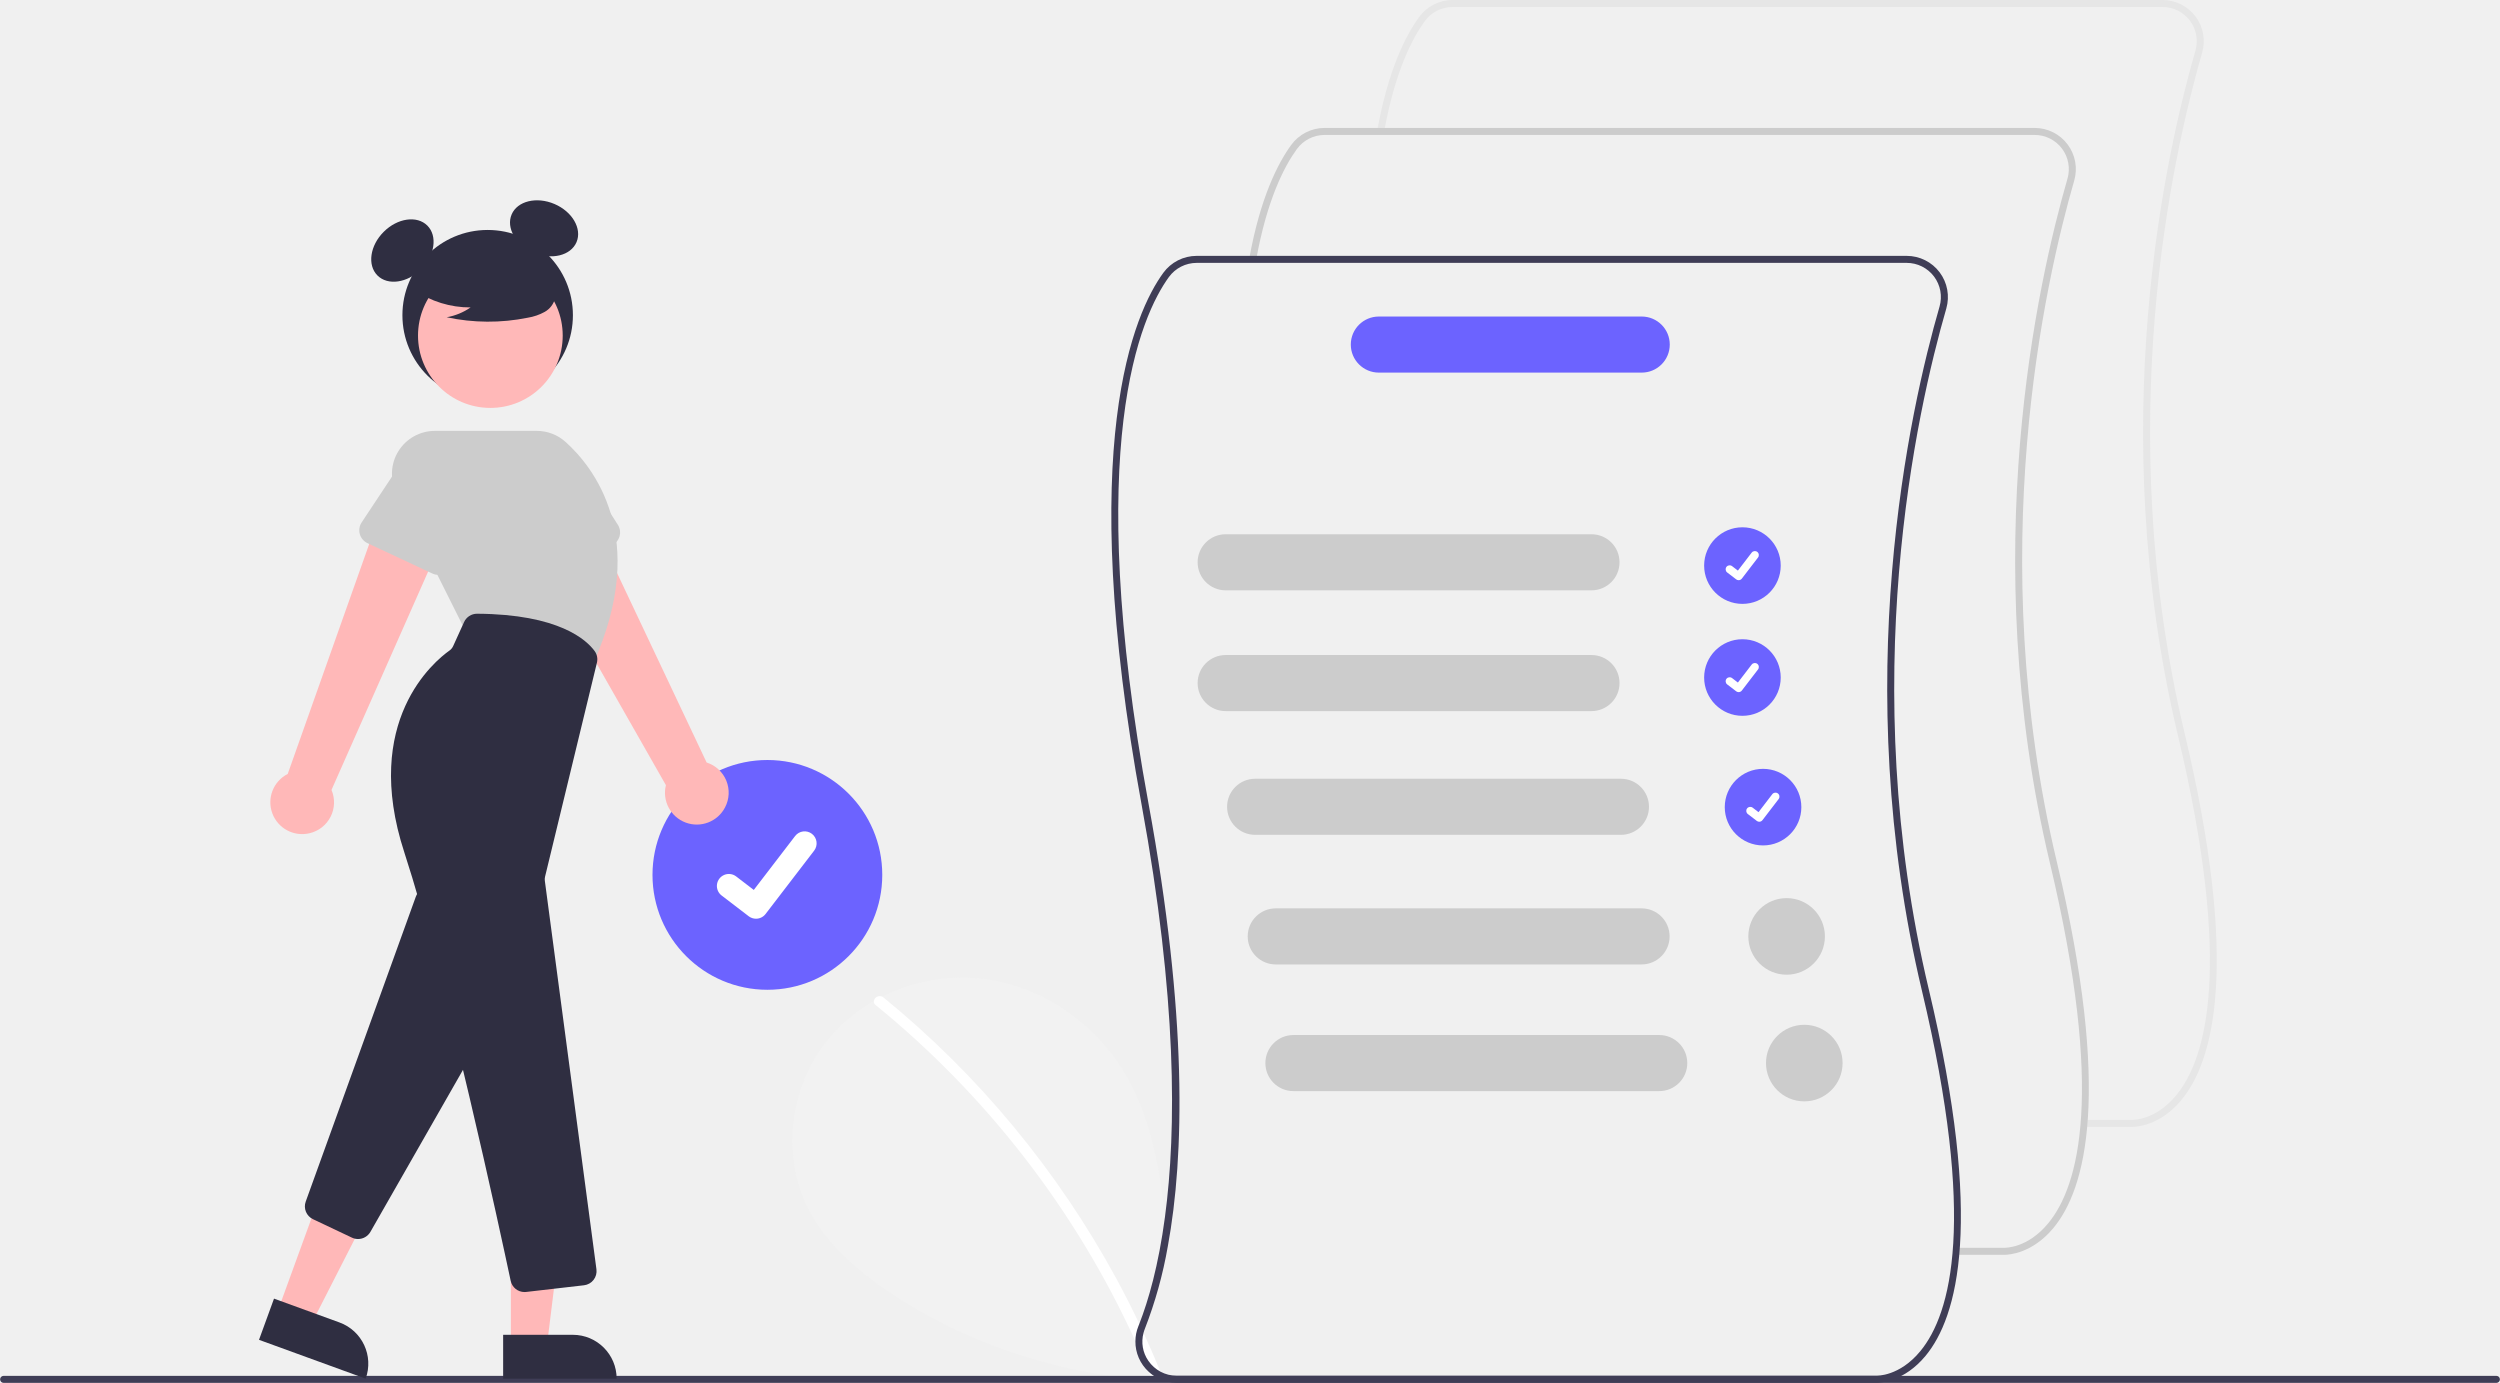
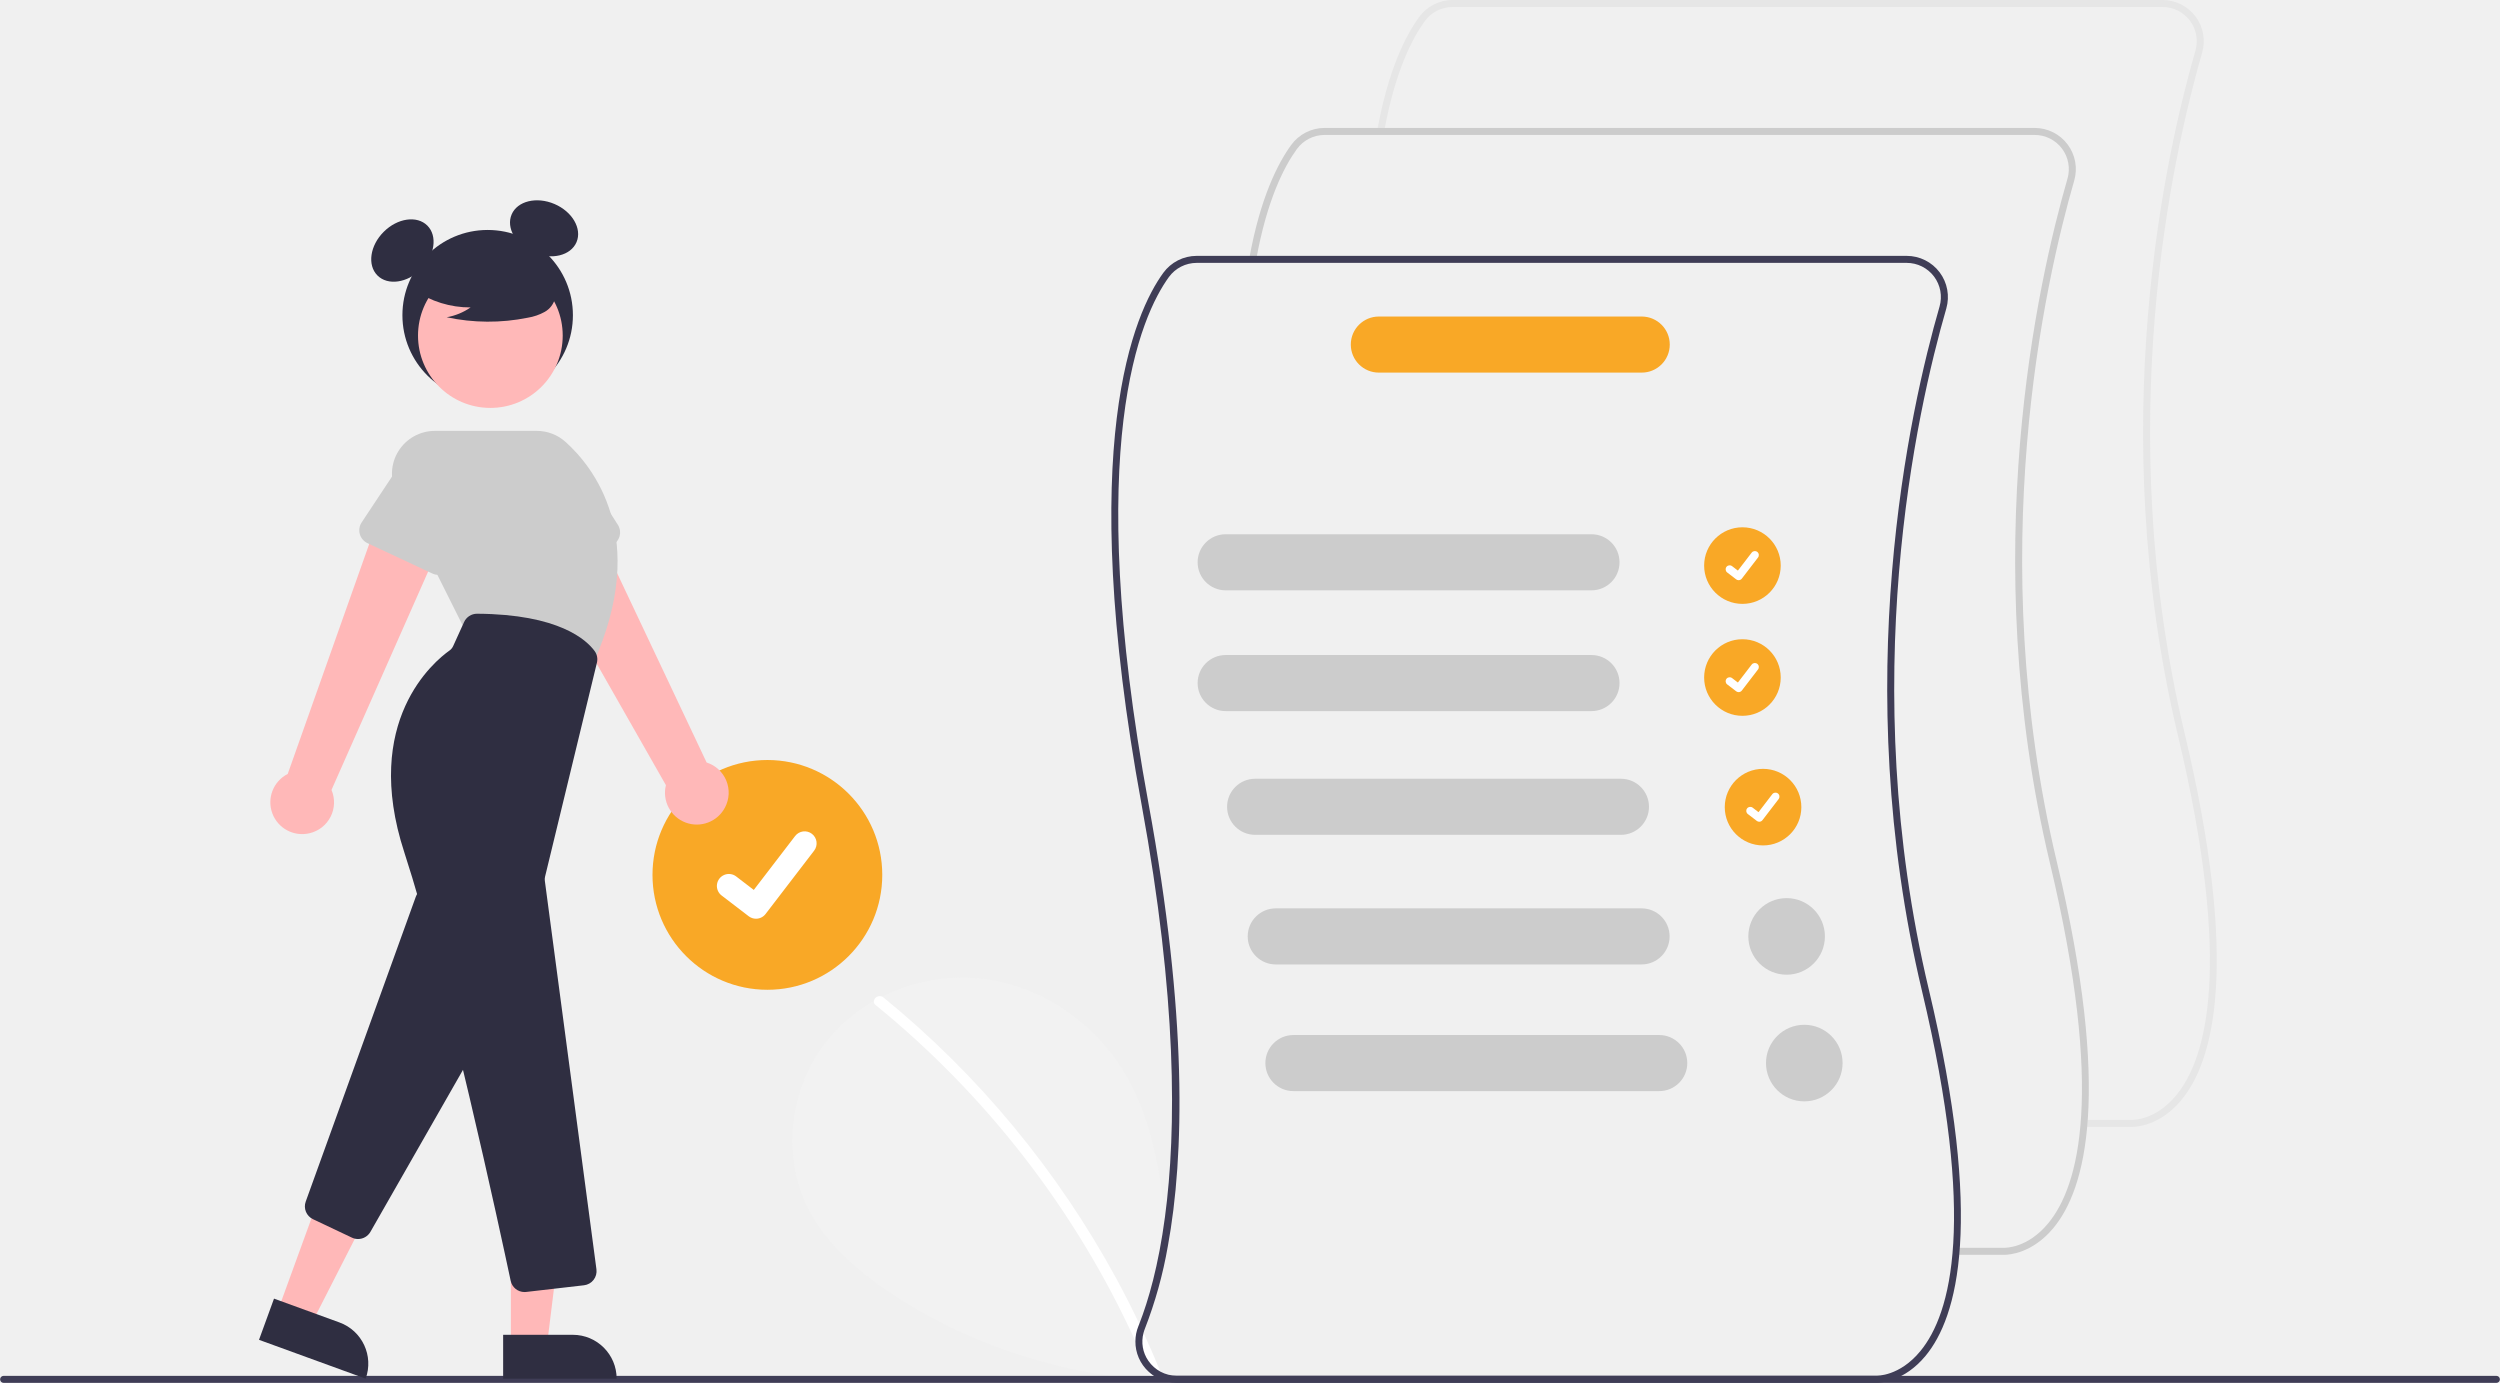
<svg xmlns="http://www.w3.org/2000/svg" data-name="Layer 1" width="848.675" height="469.443" viewBox="0 0 848.675 469.443">
  <path d="M612.366,682.319a207.534,207.534,0,0,1-40.54,1.96c-32.66-1.65-64.78-11.15-92.23-29.01-12.17-7.92-23.78-17.65-30.08-30.72-8.55-17.75-5.56-40.22,6.65-55.68a56.015,56.015,0,0,1,16.14-13.77c.92-.52,1.86-1.02,2.81-1.5a60.557,60.557,0,0,1,33.48-6.13c19.58,2.14,37.65,14.1,48.09,30.81,9.3,14.9,12.54,32.48,14.45,50.1.36,3.32.67,6.65.97,9.96a146.38,146.38,0,0,1-7.81,28.06,9.811,9.811,0,0,0-.44,1.36q3,6.51,5.71,13.14a11.557,11.557,0,0,0,5.53,1.4h37.19Z" transform="translate(-175.6623 -215.2787)" fill="#f2f2f2" />
  <path d="M568.795,683.169a2.033,2.033,0,0,1-2.7-1.06c-.16-.38-.31-.76-.47-1.14q-2.16-5.25-4.53-10.4a316.784,316.784,0,0,0-88.17-114.1,1.478,1.478,0,0,1-.62-1.37,2.032,2.032,0,0,1,2.81-1.5,1.927,1.927,0,0,1,.42.26,317.52,317.52,0,0,1,44.26,43.95,322.504,322.504,0,0,1,34.91,51.66q4.065,7.5,7.72,15.21c.48,1.02.96,2.05,1.43,3.08q3,6.51,5.71,13.14c.03.07.06.15.09.22A1.48,1.48,0,0,1,568.795,683.169Z" transform="translate(-175.6623 -215.2787)" fill="#fff" />
-   <circle cx="260.503" cy="297" r="39" fill="#6c63ff" />
+   <circle cx="260.503" cy="297" r="39" fill="#f9a826" />
  <path d="M432.3,527.156a4.045,4.045,0,0,1-2.434-.808l-.044-.033-9.165-7.017a4.072,4.072,0,1,1,4.953-6.464l5.937,4.552,14.029-18.296a4.072,4.072,0,0,1,5.709-.754l-.087.118.089-.117a4.076,4.076,0,0,1,.754,5.709l-16.502,21.52A4.074,4.074,0,0,1,432.3,527.156Z" transform="translate(-175.6623 -215.2787)" fill="#fff" />
  <path d="M1023.147,684.721H176.853a1.191,1.191,0,0,1,0-2.381h846.294a1.191,1.191,0,0,1,0,2.381Z" transform="translate(-175.6623 -215.2787)" fill="#3f3d56" />
  <circle cx="165.546" cy="107.005" r="28.94" fill="#2f2e41" />
  <ellipse cx="312.268" cy="300.329" rx="11.975" ry="8.981" transform="translate(-296.5657 93.49262) rotate(-45)" fill="#2f2e41" />
  <ellipse cx="360.359" cy="292.785" rx="8.981" ry="11.975" transform="translate(-226.111 293.8836) rotate(-66.86956)" fill="#2f2e41" />
  <path d="M421.794,489.366A10.743,10.743,0,0,0,415.541,474.126l-41.816-88.459L354.597,399.08l47.119,82.735a10.801,10.801,0,0,0,20.078,7.551Z" transform="translate(-175.6623 -215.2787)" fill="#ffb8b8" />
  <path d="M383.314,400.425l-22.209,9.931a4.817,4.817,0,0,1-6.604-3.096l-6.549-23.353a13.377,13.377,0,0,1,24.456-10.85l13.001,20.382a4.817,4.817,0,0,1-2.095,6.986Z" transform="translate(-175.6623 -215.2787)" fill="#ccc" />
  <path d="M280.747,498.136a10.743,10.743,0,0,0,7.445-14.694l39.602-89.472-22.655-5.706L273.335,478.006a10.801,10.801,0,0,0,7.412,20.13Z" transform="translate(-175.6623 -215.2787)" fill="#ffb8b8" />
  <polygon points="94.289 445.033 105.809 449.227 127.47 406.789 110.467 400.599 94.289 445.033" fill="#ffb8b8" />
  <path d="M264.972,662.263h38.531a0,0,0,0,1,0,0v14.887a0,0,0,0,1,0,0H279.859A14.887,14.887,0,0,1,264.972,662.263v0A0,0,0,0,1,264.972,662.263Z" transform="translate(146.5349 1180.966) rotate(-159.9935)" fill="#2f2e41" />
  <path d="M297.2,635.89a4.774,4.774,0,0,1-2.044-.459l-13.239-6.271a4.799,4.799,0,0,1-2.469-5.99L316.812,519.702a4.817,4.817,0,0,1,8.661-.841l19.762,32.937a4.822,4.822,0,0,1,.052,4.868l-43.887,76.802A4.84,4.84,0,0,1,297.2,635.89Z" transform="translate(-175.6623 -215.2787)" fill="#2f2e41" />
  <circle cx="166.464" cy="113.913" r="24.561" fill="#ffb8b8" />
  <path d="M376.873,440.862,333.385,428.902l-23.13-46.259A14.576,14.576,0,0,1,323.293,361.549h34.599a14.557,14.557,0,0,1,9.73,3.721c9.281,8.315,28.781,32.285,9.439,75.173Z" transform="translate(-175.6623 -215.2787)" fill="#ccc" />
  <path d="M322.433,409.971l-22.033-10.314a4.817,4.817,0,0,1-1.974-7.022l13.39-20.223a13.377,13.377,0,0,1,24.198,11.413l-6.924,23.163a4.817,4.817,0,0,1-6.657,2.982Z" transform="translate(-175.6623 -215.2787)" fill="#ccc" />
  <polygon points="173.428 456.629 185.687 456.629 191.52 409.341 173.425 409.342 173.428 456.629" fill="#ffb8b8" />
  <path d="M346.463,668.404h38.531a0,0,0,0,1,0,0v14.887a0,0,0,0,1,0,0H361.35A14.887,14.887,0,0,1,346.463,668.404v0A0,0,0,0,1,346.463,668.404Z" transform="translate(555.8252 1136.4) rotate(179.9974)" fill="#2f2e41" />
  <path d="M353.719,653.888a4.791,4.791,0,0,1-4.698-3.814c-3.524-16.604-21.826-101.651-36.111-145.459-14.534-44.57,10.218-64.872,15.328-68.489a3.763,3.763,0,0,0,1.253-1.513l3.712-8.166a4.834,4.834,0,0,1,4.397-2.827h.03c27.829.166,37.184,8.939,39.914,12.703a4.761,4.761,0,0,1,.754,3.926l-17.608,72.645a3.75,3.75,0,0,0-.073,1.377L378.136,646.171a4.818,4.818,0,0,1-4.223,5.42l-19.629,2.264A4.923,4.923,0,0,1,353.719,653.888Z" transform="translate(-175.6623 -215.2787)" fill="#2f2e41" />
  <path d="M316.318,313.743a33.405,33.405,0,0,0,19.091,5.9,20.471,20.471,0,0,1-8.114,3.338,67.359,67.359,0,0,0,27.514.155,17.807,17.807,0,0,0,5.76-1.978,7.289,7.289,0,0,0,3.555-4.755c.604-3.449-2.083-6.582-4.876-8.693A35.967,35.967,0,0,0,329.024,301.67c-3.376.873-6.759,2.347-8.951,5.059s-2.843,6.891-.753,9.684Z" transform="translate(-175.6623 -215.2787)" fill="#2f2e41" />
-   <circle cx="591.503" cy="192" r="13" fill="#6c63ff" />
+   <circle cx="591.503" cy="192" r="13" fill="#f9a826" />
  <path d="M765.877,412.238a1.348,1.348,0,0,1-.811-.269l-.015-.011-3.055-2.339a1.357,1.357,0,1,1,1.651-2.155l1.979,1.517,4.676-6.099a1.357,1.357,0,0,1,1.903-.251l-.029.039.03-.039a1.359,1.359,0,0,1,.251,1.903l-5.501,7.173A1.358,1.358,0,0,1,765.877,412.238Z" transform="translate(-175.6623 -215.2787)" fill="#fff" />
-   <circle cx="591.503" cy="230" r="13" fill="#6c63ff" />
+   <circle cx="591.503" cy="230" r="13" fill="#f9a826" />
  <path d="M765.877,450.238a1.348,1.348,0,0,1-.811-.269l-.015-.011-3.055-2.339a1.357,1.357,0,1,1,1.651-2.155l1.979,1.517,4.676-6.099a1.357,1.357,0,0,1,1.903-.251l-.029.039.03-.039a1.359,1.359,0,0,1,.251,1.903l-5.501,7.173A1.358,1.358,0,0,1,765.877,450.238Z" transform="translate(-175.6623 -215.2787)" fill="#fff" />
-   <circle cx="598.503" cy="274" r="13" fill="#6c63ff" />
+   <circle cx="598.503" cy="274" r="13" fill="#f9a826" />
  <path d="M772.877,494.238a1.348,1.348,0,0,1-.811-.269l-.015-.011-3.055-2.339a1.357,1.357,0,1,1,1.651-2.155l1.979,1.517,4.676-6.099a1.357,1.357,0,0,1,1.903-.251l-.029.039.03-.039a1.359,1.359,0,0,1,.251,1.903l-5.501,7.173A1.358,1.358,0,0,1,772.877,494.238Z" transform="translate(-175.6623 -215.2787)" fill="#fff" />
  <path d="M899.521,597.818c-.135,0-.22-.003-.249-.005l-16.14.002v-2.38h16.198c.375.013,8.027.229,15.076-8.325,10.506-12.749,19.133-44.31.573-122.264-24.957-104.821-4.142-197.424,5.966-232.372a11.604,11.604,0,0,0-11.164-14.816H668.747a11.656,11.656,0,0,0-9.399,4.784c-4.282,5.89-10.158,17.205-13.835,37.665l-2.342-.421c3.757-20.904,9.824-32.552,14.252-38.643a14.041,14.041,0,0,1,11.324-5.765H909.781a13.984,13.984,0,0,1,13.451,17.856c-10.056,34.767-30.763,126.89-5.937,231.16,18.821,79.051,9.773,111.295-1.131,124.425C908.971,597.379,901.046,597.818,899.521,597.818Z" transform="translate(-175.6623 -215.2787)" fill="#e6e6e6" />
  <path d="M856.092,641.248c-.135,0-.22-.003-.249-.005l-16.14.002v-2.38h16.198c.377.012,8.027.229,15.076-8.325,10.506-12.749,19.133-44.31.573-122.264-24.957-104.821-4.142-197.424,5.966-232.372a11.604,11.604,0,0,0-11.164-14.816H625.317a11.656,11.656,0,0,0-9.399,4.784c-4.282,5.89-10.158,17.205-13.835,37.665l-2.342-.421c3.757-20.904,9.824-32.552,14.252-38.643a14.041,14.041,0,0,1,11.324-5.765H866.352a13.984,13.984,0,0,1,13.451,17.856c-10.056,34.767-30.763,126.89-5.937,231.16,18.821,79.051,9.773,111.295-1.131,124.425C865.542,640.809,857.617,641.248,856.092,641.248Z" transform="translate(-175.6623 -215.2787)" fill="#ccc" />
  <path d="M830.435,551.159c-24.83-104.27-4.12-196.4,5.94-231.16a13.994,13.994,0,0,0-13.45-17.86H581.886a14.031,14.031,0,0,0-11.32,5.76c-9.73,13.38-29.92,57.75-7.37,180.52,12.06,65.68,11.88,110.46,7.94,139.96-2.21,16.61-5.62,28.37-8.71,36.3l-.33.84a13.639,13.639,0,0,0-1,5.05,13.834,13.834,0,0,0,4.53,10.4,13.243,13.243,0,0,0,3.17,2.2,13.412,13.412,0,0,0,3.03,1.11,13.676,13.676,0,0,0,3.27.39H812.415c.03,0,.11.01.25.01,1.52,0,9.45-.44,16.64-9.1C840.205,662.449,849.255,630.209,830.435,551.159Zm-2.89,122.81c-7.05,8.56-14.7,8.34-15.07,8.33H575.096a11.636,11.636,0,0,1-9.63-5.11,11.367,11.367,0,0,1-1.61-9.43,9.811,9.811,0,0,1,.44-1.36,146.38,146.38,0,0,0,7.81-28.06c5.64-30.75,6.69-78.2-6.57-150.35-22.38-121.86-2.59-165.56,6.95-178.69a11.681,11.681,0,0,1,9.4-4.78H822.925a11.604,11.604,0,0,1,11.16,14.81c-10.11,34.95-30.92,127.56-5.96,232.38C846.685,629.659,838.055,661.219,827.545,673.969Z" transform="translate(-175.6623 -215.2787)" fill="#3f3d56" />
  <path d="M715.925,415.679h-124.186a9.519,9.519,0,1,1,0-19.038h124.186a9.519,9.519,0,1,1,0,19.038Z" transform="translate(-175.6623 -215.2787)" fill="#ccc" />
  <path d="M715.925,456.679h-124.186a9.519,9.519,0,1,1,0-19.038h124.186a9.519,9.519,0,1,1,0,19.038Z" transform="translate(-175.6623 -215.2787)" fill="#ccc" />
  <path d="M725.925,498.679h-124.186a9.519,9.519,0,1,1,0-19.038h124.186a9.519,9.519,0,1,1,0,19.038Z" transform="translate(-175.6623 -215.2787)" fill="#ccc" />
  <path d="M732.925,542.679h-124.186a9.519,9.519,0,1,1,0-19.038h124.186a9.519,9.519,0,1,1,0,19.038Z" transform="translate(-175.6623 -215.2787)" fill="#ccc" />
-   <path d="M732.977,341.769h-89.239a9.519,9.519,0,1,1,0-19.038h89.239a9.519,9.519,0,1,1,0,19.038Z" transform="translate(-175.6623 -215.2787)" fill="#6c63ff" />
+   <path d="M732.977,341.769h-89.239a9.519,9.519,0,1,1,0-19.038h89.239a9.519,9.519,0,1,1,0,19.038Z" transform="translate(-175.6623 -215.2787)" fill="#f9a826" />
  <circle cx="606.503" cy="317.882" r="13" fill="#ccc" />
  <path d="M738.925,585.679h-124.186a9.519,9.519,0,1,1,0-19.038h124.186a9.519,9.519,0,1,1,0,19.038Z" transform="translate(-175.6623 -215.2787)" fill="#ccc" />
  <circle cx="612.503" cy="360.882" r="13" fill="#ccc" />
</svg>
